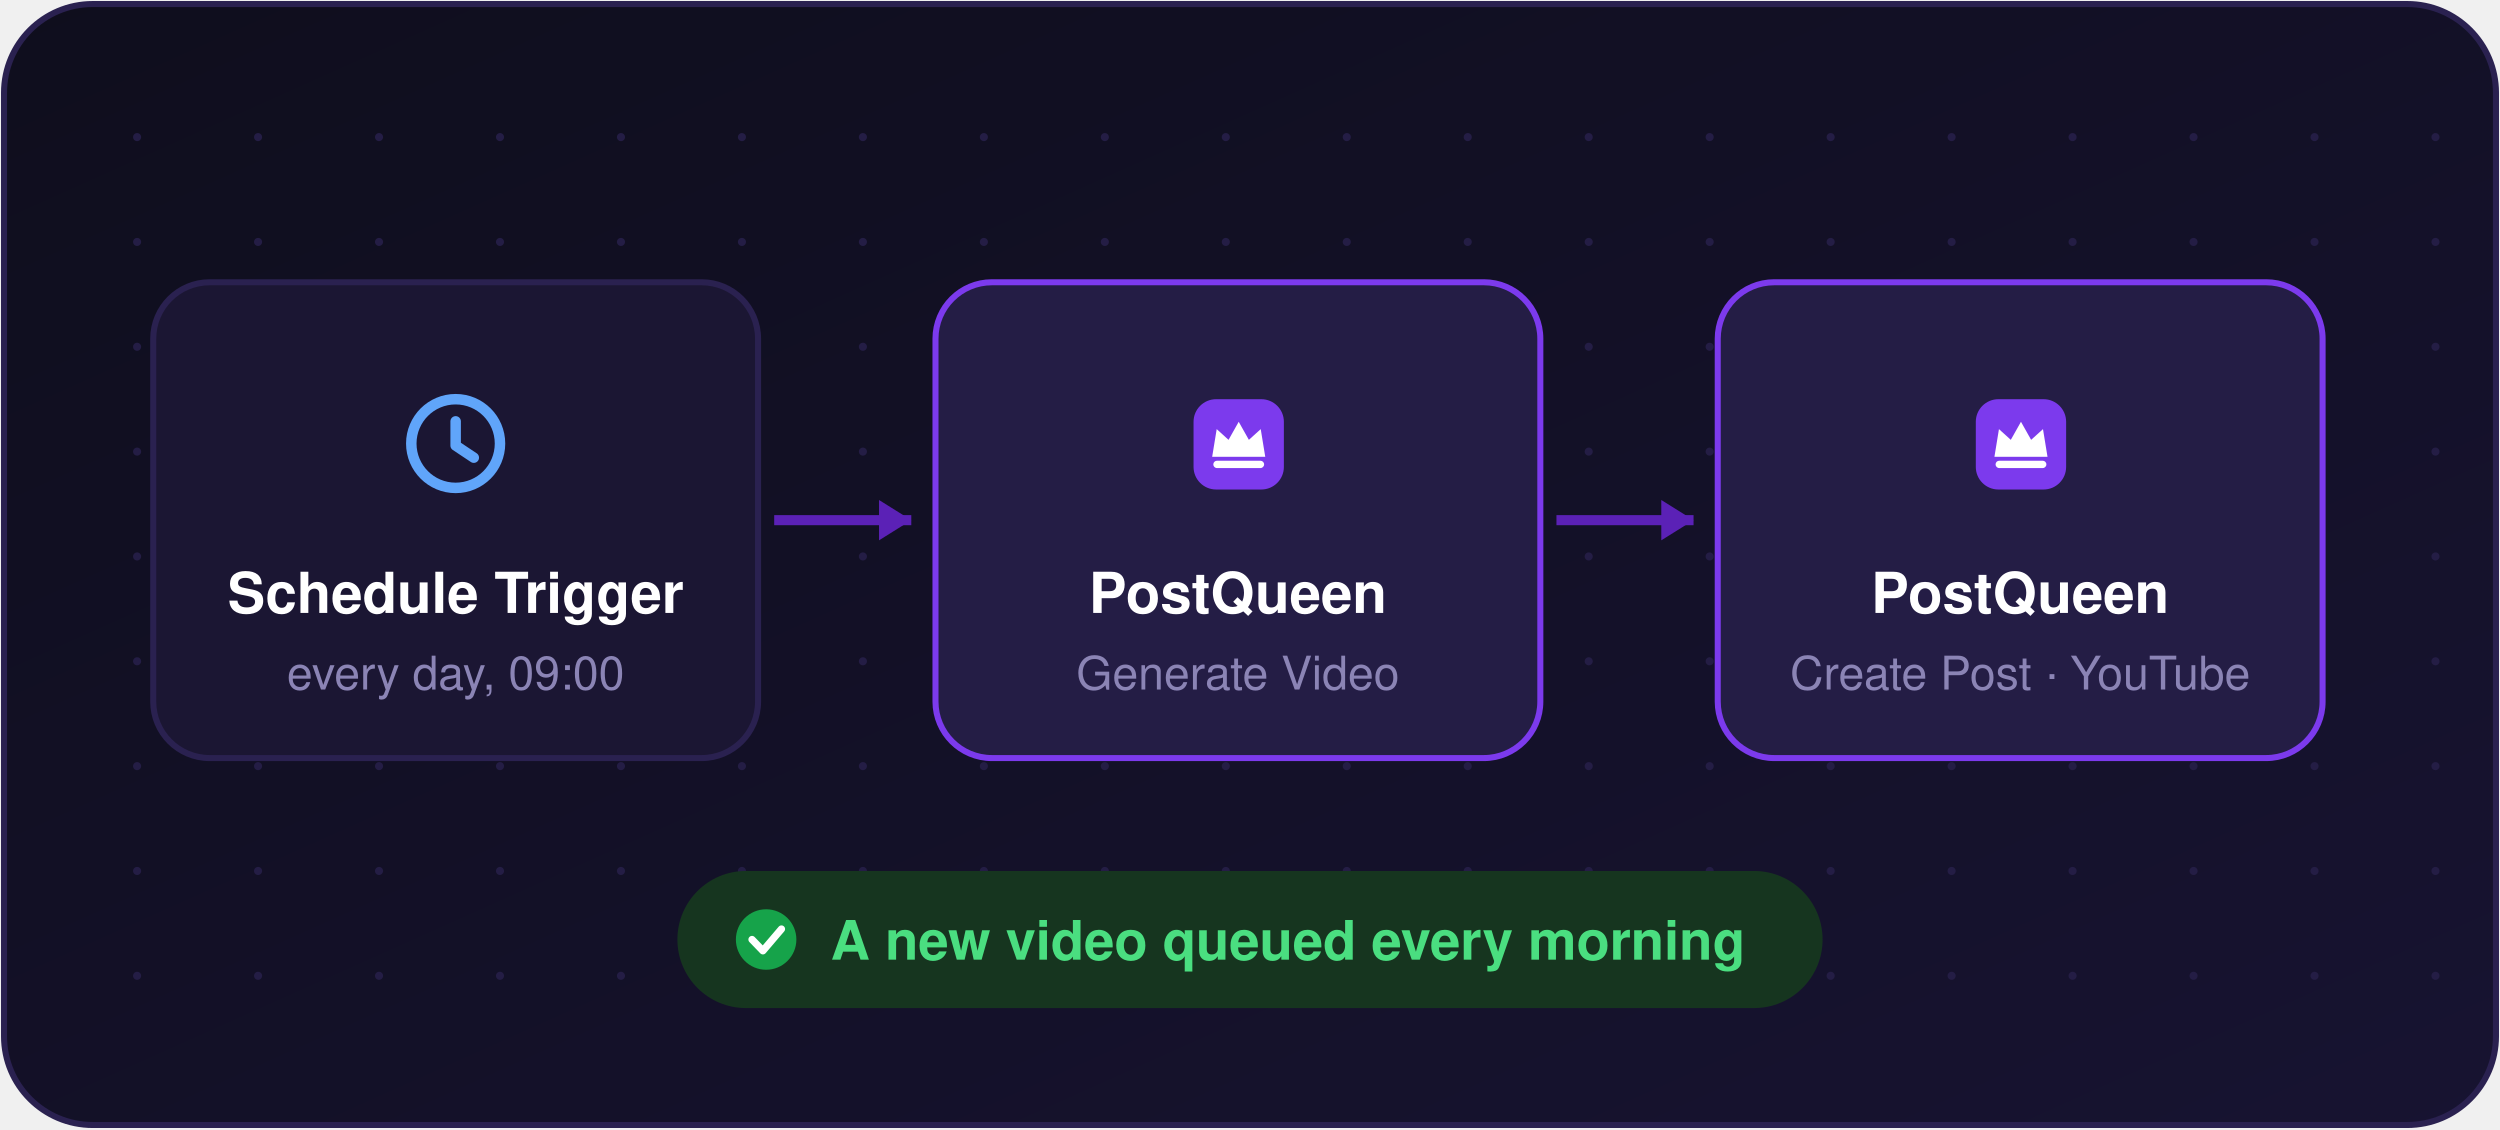
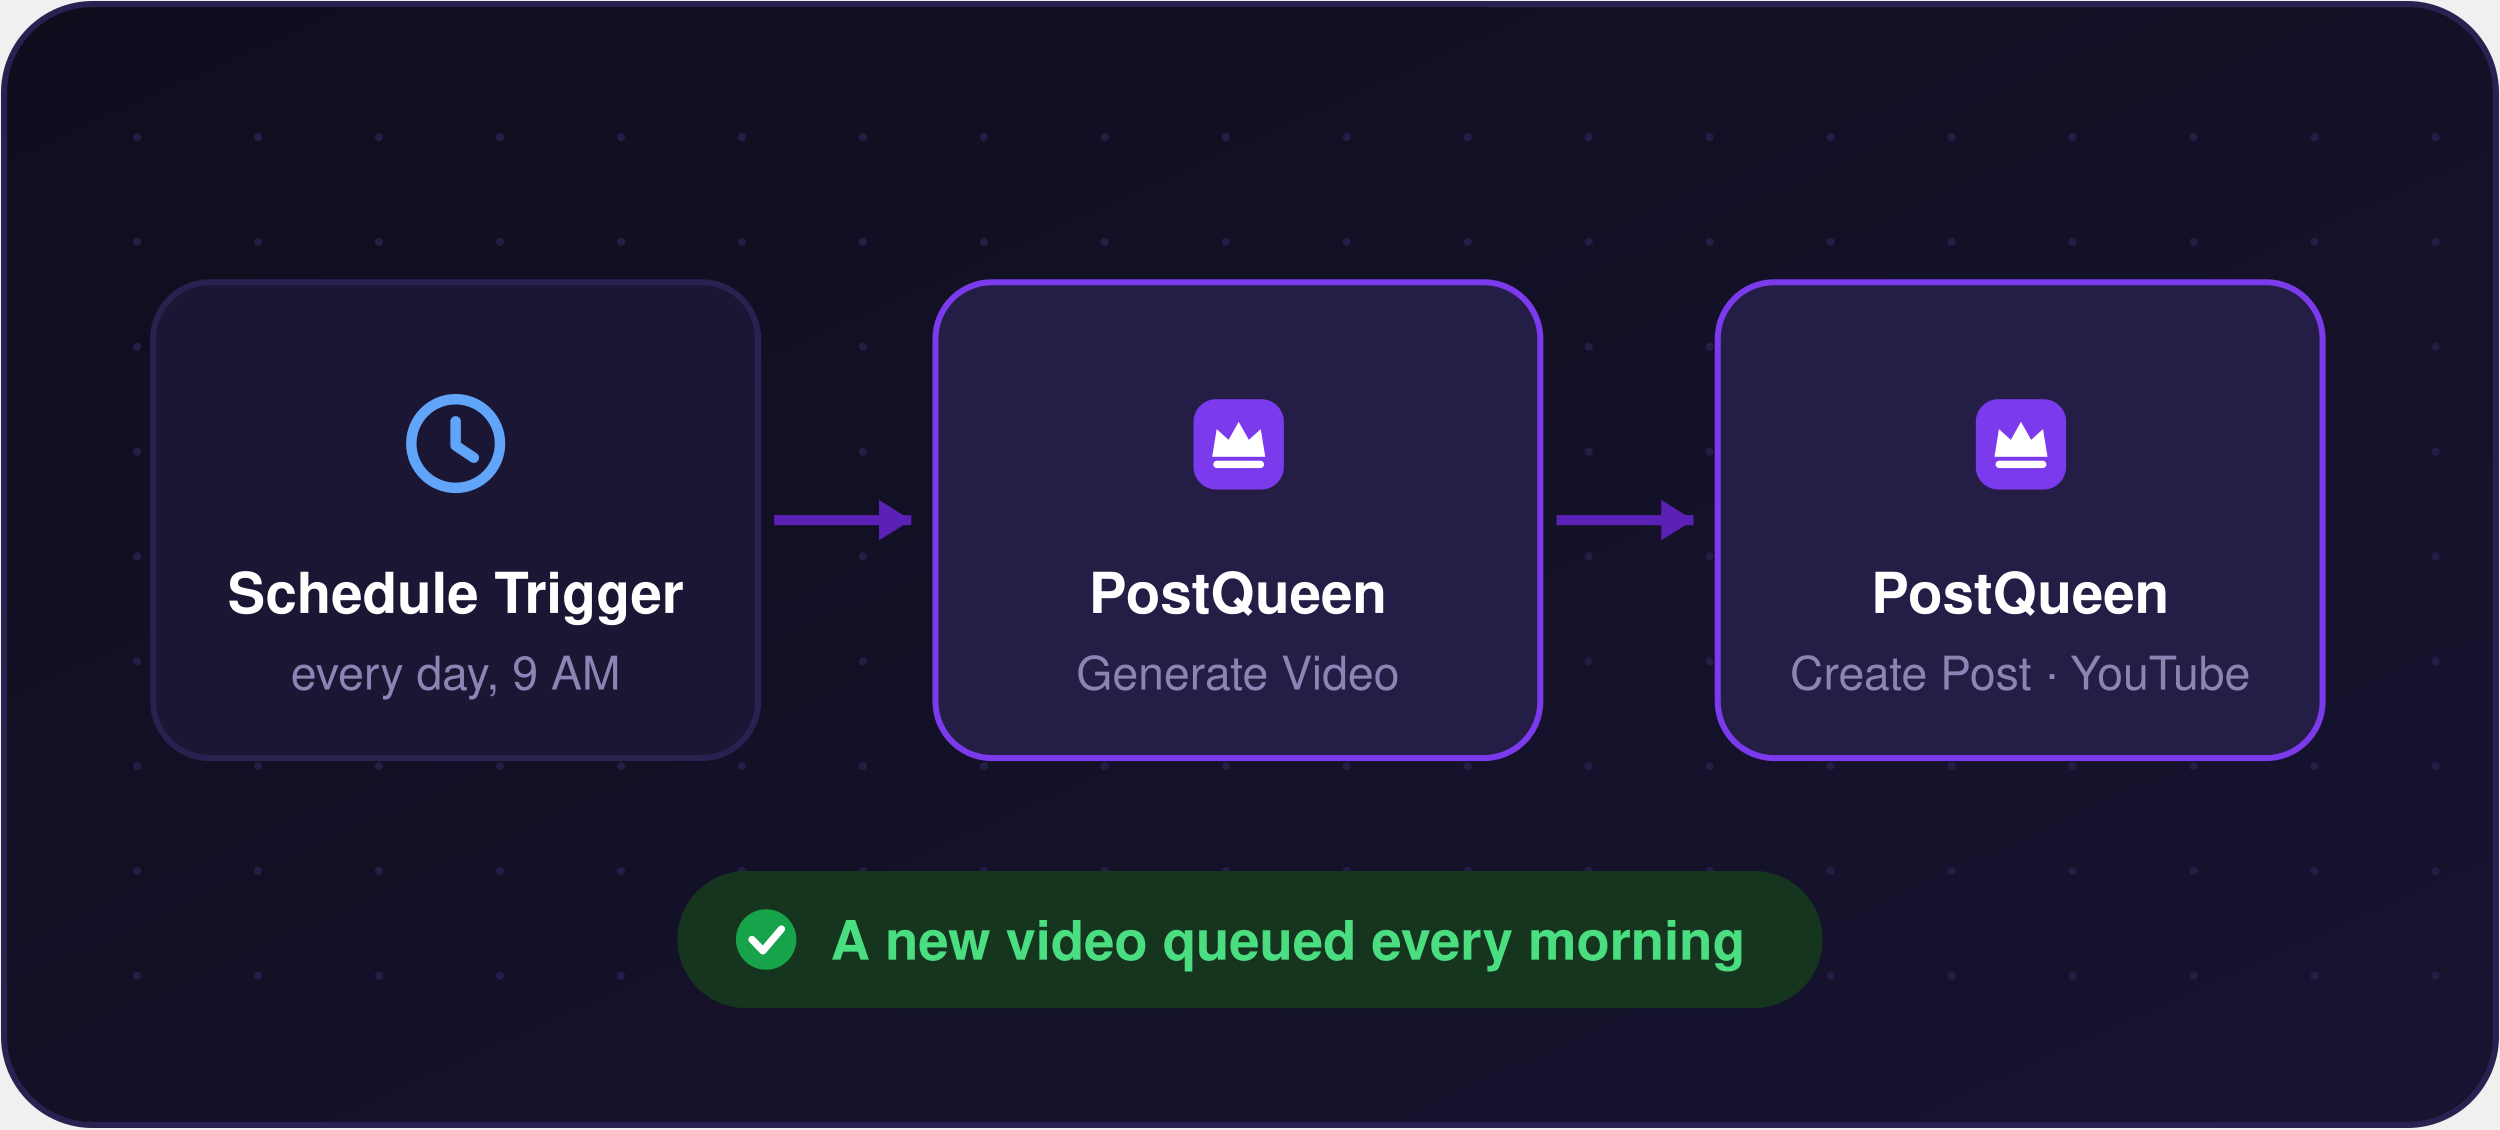
<svg xmlns="http://www.w3.org/2000/svg" width="620" height="280" viewBox="0 0 620 280" role="img" aria-label="n8n workflow: schedule trigger every morning, PostQueen Generate Video, PostQueen Create Post to YouTube — a new video queued every morning">
  <defs>
    <linearGradient id="bg" x1="0" y1="0" x2="1" y2="1">
      <stop offset="0" stop-color="#0f0e1d" />
      <stop offset="1" stop-color="#171331" />
    </linearGradient>
  </defs>
  <rect x="1" y="1" width="618" height="278" rx="22" fill="url(#bg)" stroke="#2a2150" stroke-width="1.5" />
  <circle cx="34" cy="34" r="1" fill="#241d45" />
  <circle cx="64" cy="34" r="1" fill="#241d45" />
  <circle cx="94" cy="34" r="1" fill="#241d45" />
  <circle cx="124" cy="34" r="1" fill="#241d45" />
  <circle cx="154" cy="34" r="1" fill="#241d45" />
  <circle cx="184" cy="34" r="1" fill="#241d45" />
  <circle cx="214" cy="34" r="1" fill="#241d45" />
  <circle cx="244" cy="34" r="1" fill="#241d45" />
  <circle cx="274" cy="34" r="1" fill="#241d45" />
  <circle cx="304" cy="34" r="1" fill="#241d45" />
  <circle cx="334" cy="34" r="1" fill="#241d45" />
  <circle cx="364" cy="34" r="1" fill="#241d45" />
  <circle cx="394" cy="34" r="1" fill="#241d45" />
  <circle cx="424" cy="34" r="1" fill="#241d45" />
  <circle cx="454" cy="34" r="1" fill="#241d45" />
  <circle cx="484" cy="34" r="1" fill="#241d45" />
  <circle cx="514" cy="34" r="1" fill="#241d45" />
  <circle cx="544" cy="34" r="1" fill="#241d45" />
  <circle cx="574" cy="34" r="1" fill="#241d45" />
  <circle cx="604" cy="34" r="1" fill="#241d45" />
  <circle cx="34" cy="60" r="1" fill="#241d45" />
  <circle cx="64" cy="60" r="1" fill="#241d45" />
  <circle cx="94" cy="60" r="1" fill="#241d45" />
  <circle cx="124" cy="60" r="1" fill="#241d45" />
  <circle cx="154" cy="60" r="1" fill="#241d45" />
  <circle cx="184" cy="60" r="1" fill="#241d45" />
  <circle cx="214" cy="60" r="1" fill="#241d45" />
  <circle cx="244" cy="60" r="1" fill="#241d45" />
  <circle cx="274" cy="60" r="1" fill="#241d45" />
  <circle cx="304" cy="60" r="1" fill="#241d45" />
  <circle cx="334" cy="60" r="1" fill="#241d45" />
  <circle cx="364" cy="60" r="1" fill="#241d45" />
  <circle cx="394" cy="60" r="1" fill="#241d45" />
  <circle cx="424" cy="60" r="1" fill="#241d45" />
  <circle cx="454" cy="60" r="1" fill="#241d45" />
  <circle cx="484" cy="60" r="1" fill="#241d45" />
  <circle cx="514" cy="60" r="1" fill="#241d45" />
  <circle cx="544" cy="60" r="1" fill="#241d45" />
  <circle cx="574" cy="60" r="1" fill="#241d45" />
  <circle cx="604" cy="60" r="1" fill="#241d45" />
  <circle cx="34" cy="86" r="1" fill="#241d45" />
  <circle cx="64" cy="86" r="1" fill="#241d45" />
  <circle cx="94" cy="86" r="1" fill="#241d45" />
  <circle cx="124" cy="86" r="1" fill="#241d45" />
  <circle cx="154" cy="86" r="1" fill="#241d45" />
  <circle cx="184" cy="86" r="1" fill="#241d45" />
  <circle cx="214" cy="86" r="1" fill="#241d45" />
  <circle cx="244" cy="86" r="1" fill="#241d45" />
  <circle cx="274" cy="86" r="1" fill="#241d45" />
  <circle cx="304" cy="86" r="1" fill="#241d45" />
  <circle cx="334" cy="86" r="1" fill="#241d45" />
  <circle cx="364" cy="86" r="1" fill="#241d45" />
  <circle cx="394" cy="86" r="1" fill="#241d45" />
  <circle cx="424" cy="86" r="1" fill="#241d45" />
  <circle cx="454" cy="86" r="1" fill="#241d45" />
  <circle cx="484" cy="86" r="1" fill="#241d45" />
  <circle cx="514" cy="86" r="1" fill="#241d45" />
  <circle cx="544" cy="86" r="1" fill="#241d45" />
  <circle cx="574" cy="86" r="1" fill="#241d45" />
  <circle cx="604" cy="86" r="1" fill="#241d45" />
  <circle cx="34" cy="112" r="1" fill="#241d45" />
  <circle cx="64" cy="112" r="1" fill="#241d45" />
  <circle cx="94" cy="112" r="1" fill="#241d45" />
  <circle cx="124" cy="112" r="1" fill="#241d45" />
  <circle cx="154" cy="112" r="1" fill="#241d45" />
  <circle cx="184" cy="112" r="1" fill="#241d45" />
  <circle cx="214" cy="112" r="1" fill="#241d45" />
  <circle cx="244" cy="112" r="1" fill="#241d45" />
  <circle cx="274" cy="112" r="1" fill="#241d45" />
  <circle cx="304" cy="112" r="1" fill="#241d45" />
  <circle cx="334" cy="112" r="1" fill="#241d45" />
  <circle cx="364" cy="112" r="1" fill="#241d45" />
  <circle cx="394" cy="112" r="1" fill="#241d45" />
  <circle cx="424" cy="112" r="1" fill="#241d45" />
  <circle cx="454" cy="112" r="1" fill="#241d45" />
  <circle cx="484" cy="112" r="1" fill="#241d45" />
  <circle cx="514" cy="112" r="1" fill="#241d45" />
  <circle cx="544" cy="112" r="1" fill="#241d45" />
  <circle cx="574" cy="112" r="1" fill="#241d45" />
  <circle cx="604" cy="112" r="1" fill="#241d45" />
  <circle cx="34" cy="138" r="1" fill="#241d45" />
  <circle cx="64" cy="138" r="1" fill="#241d45" />
  <circle cx="94" cy="138" r="1" fill="#241d45" />
  <circle cx="124" cy="138" r="1" fill="#241d45" />
  <circle cx="154" cy="138" r="1" fill="#241d45" />
  <circle cx="184" cy="138" r="1" fill="#241d45" />
  <circle cx="214" cy="138" r="1" fill="#241d45" />
  <circle cx="244" cy="138" r="1" fill="#241d45" />
  <circle cx="274" cy="138" r="1" fill="#241d45" />
  <circle cx="304" cy="138" r="1" fill="#241d45" />
  <circle cx="334" cy="138" r="1" fill="#241d45" />
  <circle cx="364" cy="138" r="1" fill="#241d45" />
  <circle cx="394" cy="138" r="1" fill="#241d45" />
  <circle cx="424" cy="138" r="1" fill="#241d45" />
  <circle cx="454" cy="138" r="1" fill="#241d45" />
  <circle cx="484" cy="138" r="1" fill="#241d45" />
  <circle cx="514" cy="138" r="1" fill="#241d45" />
  <circle cx="544" cy="138" r="1" fill="#241d45" />
  <circle cx="574" cy="138" r="1" fill="#241d45" />
  <circle cx="604" cy="138" r="1" fill="#241d45" />
  <circle cx="34" cy="164" r="1" fill="#241d45" />
  <circle cx="64" cy="164" r="1" fill="#241d45" />
  <circle cx="94" cy="164" r="1" fill="#241d45" />
  <circle cx="124" cy="164" r="1" fill="#241d45" />
  <circle cx="154" cy="164" r="1" fill="#241d45" />
  <circle cx="184" cy="164" r="1" fill="#241d45" />
  <circle cx="214" cy="164" r="1" fill="#241d45" />
  <circle cx="244" cy="164" r="1" fill="#241d45" />
  <circle cx="274" cy="164" r="1" fill="#241d45" />
  <circle cx="304" cy="164" r="1" fill="#241d45" />
  <circle cx="334" cy="164" r="1" fill="#241d45" />
  <circle cx="364" cy="164" r="1" fill="#241d45" />
  <circle cx="394" cy="164" r="1" fill="#241d45" />
  <circle cx="424" cy="164" r="1" fill="#241d45" />
  <circle cx="454" cy="164" r="1" fill="#241d45" />
  <circle cx="484" cy="164" r="1" fill="#241d45" />
  <circle cx="514" cy="164" r="1" fill="#241d45" />
  <circle cx="544" cy="164" r="1" fill="#241d45" />
  <circle cx="574" cy="164" r="1" fill="#241d45" />
  <circle cx="604" cy="164" r="1" fill="#241d45" />
  <circle cx="34" cy="190" r="1" fill="#241d45" />
  <circle cx="64" cy="190" r="1" fill="#241d45" />
  <circle cx="94" cy="190" r="1" fill="#241d45" />
  <circle cx="124" cy="190" r="1" fill="#241d45" />
  <circle cx="154" cy="190" r="1" fill="#241d45" />
  <circle cx="184" cy="190" r="1" fill="#241d45" />
  <circle cx="214" cy="190" r="1" fill="#241d45" />
  <circle cx="244" cy="190" r="1" fill="#241d45" />
  <circle cx="274" cy="190" r="1" fill="#241d45" />
  <circle cx="304" cy="190" r="1" fill="#241d45" />
  <circle cx="334" cy="190" r="1" fill="#241d45" />
  <circle cx="364" cy="190" r="1" fill="#241d45" />
  <circle cx="394" cy="190" r="1" fill="#241d45" />
  <circle cx="424" cy="190" r="1" fill="#241d45" />
  <circle cx="454" cy="190" r="1" fill="#241d45" />
  <circle cx="484" cy="190" r="1" fill="#241d45" />
  <circle cx="514" cy="190" r="1" fill="#241d45" />
  <circle cx="544" cy="190" r="1" fill="#241d45" />
  <circle cx="574" cy="190" r="1" fill="#241d45" />
  <circle cx="604" cy="190" r="1" fill="#241d45" />
  <circle cx="34" cy="216" r="1" fill="#241d45" />
  <circle cx="64" cy="216" r="1" fill="#241d45" />
  <circle cx="94" cy="216" r="1" fill="#241d45" />
  <circle cx="124" cy="216" r="1" fill="#241d45" />
  <circle cx="154" cy="216" r="1" fill="#241d45" />
  <circle cx="184" cy="216" r="1" fill="#241d45" />
  <circle cx="214" cy="216" r="1" fill="#241d45" />
  <circle cx="244" cy="216" r="1" fill="#241d45" />
  <circle cx="274" cy="216" r="1" fill="#241d45" />
  <circle cx="304" cy="216" r="1" fill="#241d45" />
  <circle cx="334" cy="216" r="1" fill="#241d45" />
  <circle cx="364" cy="216" r="1" fill="#241d45" />
  <circle cx="394" cy="216" r="1" fill="#241d45" />
  <circle cx="424" cy="216" r="1" fill="#241d45" />
  <circle cx="454" cy="216" r="1" fill="#241d45" />
  <circle cx="484" cy="216" r="1" fill="#241d45" />
  <circle cx="514" cy="216" r="1" fill="#241d45" />
  <circle cx="544" cy="216" r="1" fill="#241d45" />
  <circle cx="574" cy="216" r="1" fill="#241d45" />
  <circle cx="604" cy="216" r="1" fill="#241d45" />
  <circle cx="34" cy="242" r="1" fill="#241d45" />
  <circle cx="64" cy="242" r="1" fill="#241d45" />
  <circle cx="94" cy="242" r="1" fill="#241d45" />
  <circle cx="124" cy="242" r="1" fill="#241d45" />
  <circle cx="154" cy="242" r="1" fill="#241d45" />
  <circle cx="184" cy="242" r="1" fill="#241d45" />
  <circle cx="214" cy="242" r="1" fill="#241d45" />
  <circle cx="244" cy="242" r="1" fill="#241d45" />
  <circle cx="274" cy="242" r="1" fill="#241d45" />
  <circle cx="304" cy="242" r="1" fill="#241d45" />
  <circle cx="334" cy="242" r="1" fill="#241d45" />
  <circle cx="364" cy="242" r="1" fill="#241d45" />
  <circle cx="394" cy="242" r="1" fill="#241d45" />
  <circle cx="424" cy="242" r="1" fill="#241d45" />
  <circle cx="454" cy="242" r="1" fill="#241d45" />
  <circle cx="484" cy="242" r="1" fill="#241d45" />
  <circle cx="514" cy="242" r="1" fill="#241d45" />
  <circle cx="544" cy="242" r="1" fill="#241d45" />
  <circle cx="574" cy="242" r="1" fill="#241d45" />
  <circle cx="604" cy="242" r="1" fill="#241d45" />
  <rect x="38" y="70" width="150" height="118" rx="14" fill="#1b1633" stroke="#2a2150" stroke-width="1.5" />
  <g transform="translate(113,110)">
    <circle r="11" fill="none" stroke="#60a5fa" stroke-width="2.6" />
    <path d="M0,-5.5 L0,0.5 L4.5,3.5" fill="none" stroke="#60a5fa" stroke-width="2.6" stroke-linecap="round" stroke-linejoin="round" />
  </g>
  <text x="113" y="152" text-anchor="middle" font-family="'Segoe UI',Helvetica,Arial,sans-serif" font-size="14" font-weight="700" fill="#ffffff">Schedule Trigger</text>
-   <text x="113" y="171" text-anchor="middle" font-family="'Segoe UI',Helvetica,Arial,sans-serif" font-size="11.5" fill="#8b84b5">every day, 09:00</text>
+   <text x="113" y="171" text-anchor="middle" font-family="'Segoe UI',Helvetica,Arial,sans-serif" font-size="11.5" fill="#8b84b5">every day, 9 AM</text>
  <rect x="232" y="70" width="150" height="118" rx="14" fill="#241d45" stroke="#7c3aed" stroke-width="1.5" />
  <g transform="translate(307,110)">
    <g transform="translate(-11,-11) scale(0.7)">
      <rect width="32" height="32" rx="8" fill="#7c3aed" />
      <path d="M6.6 20.4 L8.2 10.6 L12.4 14.4 L16 8 L19.6 14.4 L23.8 10.6 L25.4 20.4 Z" fill="#ffffff" />
      <rect x="7" y="21.8" width="18" height="2.6" rx="1.3" fill="#ffffff" />
    </g>
  </g>
  <text x="307" y="152" text-anchor="middle" font-family="'Segoe UI',Helvetica,Arial,sans-serif" font-size="14" font-weight="700" fill="#ffffff">PostQueen</text>
  <text x="307" y="171" text-anchor="middle" font-family="'Segoe UI',Helvetica,Arial,sans-serif" font-size="11.5" fill="#8b84b5">Generate Video</text>
  <rect x="426" y="70" width="150" height="118" rx="14" fill="#241d45" stroke="#7c3aed" stroke-width="1.5" />
  <g transform="translate(501,110)">
    <g transform="translate(-11,-11) scale(0.7)">
      <rect width="32" height="32" rx="8" fill="#7c3aed" />
      <path d="M6.6 20.4 L8.2 10.6 L12.4 14.4 L16 8 L19.6 14.4 L23.8 10.6 L25.4 20.4 Z" fill="#ffffff" />
      <rect x="7" y="21.8" width="18" height="2.6" rx="1.3" fill="#ffffff" />
    </g>
  </g>
  <text x="501" y="152" text-anchor="middle" font-family="'Segoe UI',Helvetica,Arial,sans-serif" font-size="14" font-weight="700" fill="#ffffff">PostQueen</text>
  <text x="501" y="171" text-anchor="middle" font-family="'Segoe UI',Helvetica,Arial,sans-serif" font-size="11.5" fill="#8b84b5">Create Post · YouTube</text>
  <line x1="192" y1="129" x2="226" y2="129" stroke="#5b21b6" stroke-width="2.5" />
  <path d="M226,129 L218,124 L218,134 Z" fill="#5b21b6" />
  <line x1="386" y1="129" x2="420" y2="129" stroke="#5b21b6" stroke-width="2.5" />
  <path d="M420,129 L412,124 L412,134 Z" fill="#5b21b6" />
  <rect x="168" y="216" width="284" height="34" rx="17" fill="#16351f" />
  <circle cx="190" cy="233" r="7.5" fill="#16a34a" />
  <path d="M186.5,233 L189.2,235.8 L193.8,230.4" stroke="#ffffff" stroke-width="1.8" fill="none" stroke-linecap="round" stroke-linejoin="round" />
  <text x="206" y="238" font-family="'Segoe UI',Helvetica,Arial,sans-serif" font-size="13.5" font-weight="600" fill="#4ade80">A new video queued every morning</text>
</svg>
